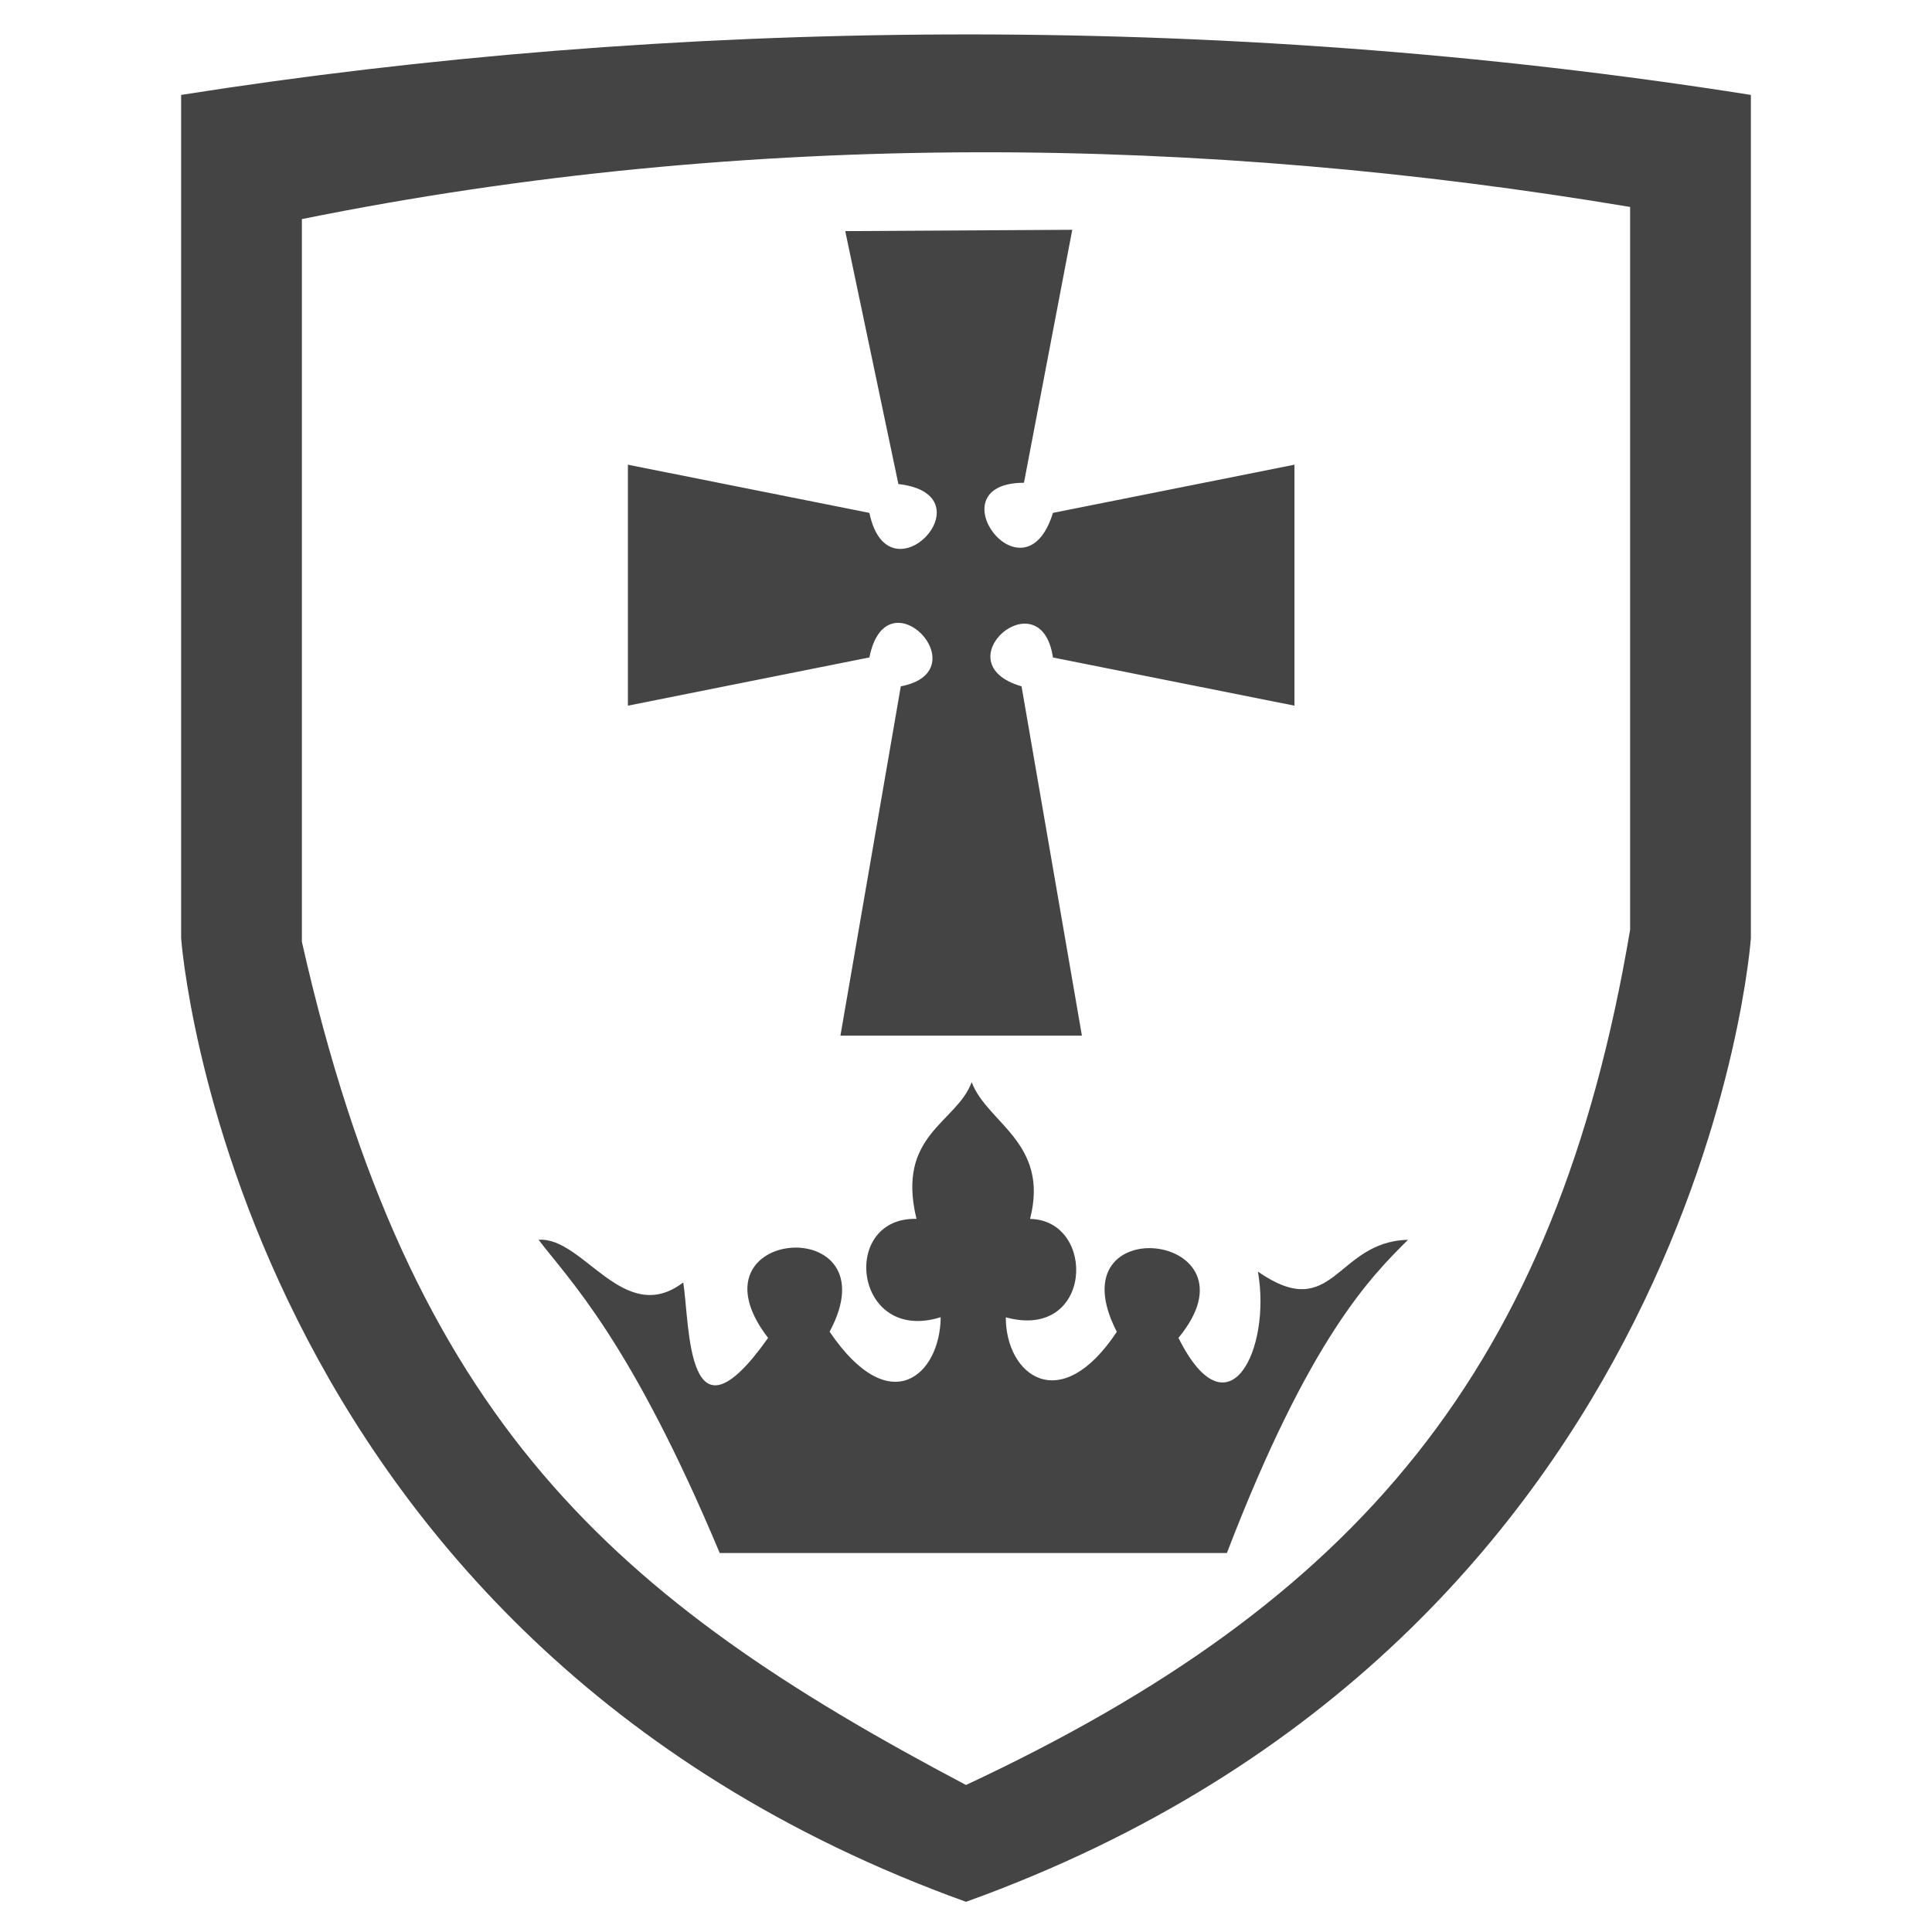
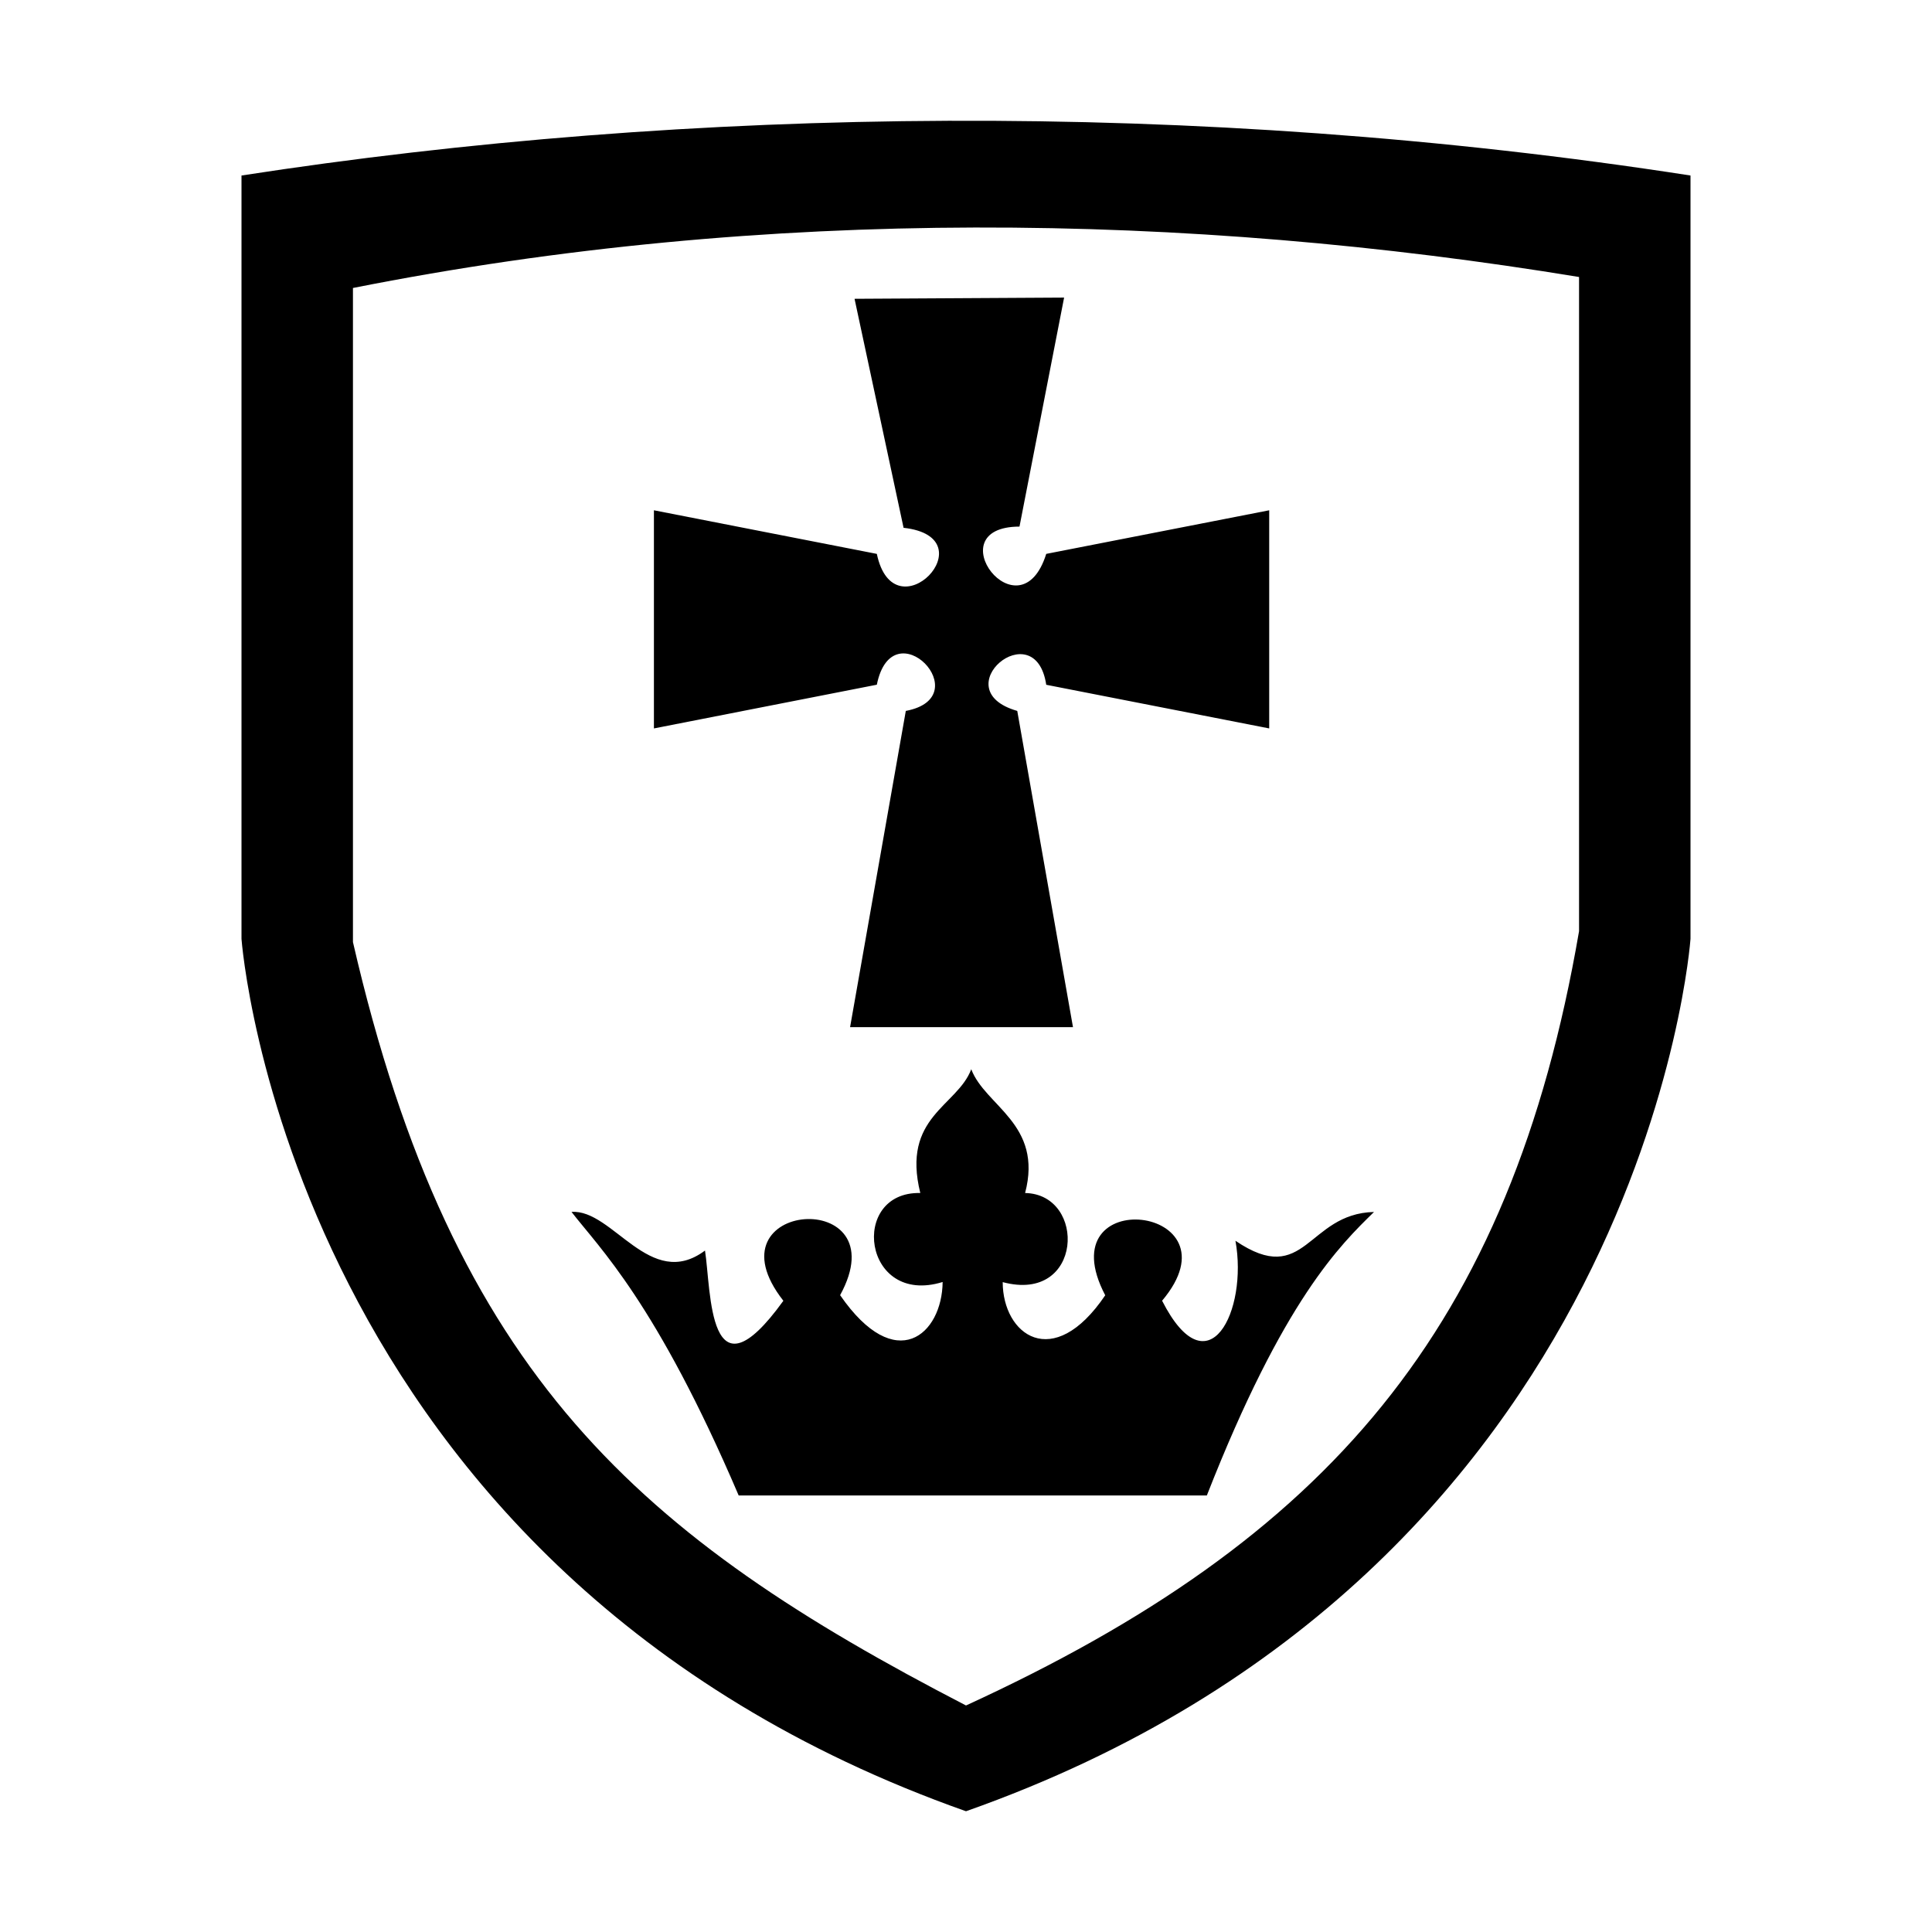
- <svg xmlns="http://www.w3.org/2000/svg" version="1.1" width="32" height="32" viewBox="0 0 32 32">
-   <path fill="#444" d="M14 3.828l0.88 4.189c1.542 0.178-0.167 1.988-0.48 0.478l-4-0.798v3.991l4-0.799c0.283-1.424 1.842 0.225 0.52 0.479l-1 5.786h4l-1-5.786c-1.336-0.39 0.322-1.815 0.52-0.478l4 0.798v-3.991l-4 0.798c-0.476 1.544-1.992-0.496-0.48-0.499l0.8-4.19z" />
-   <path fill="#444" d="M3 1.572v13.967c0 0 0.82 11.572 13 15.961 12.2-4.389 13-15.961 13-15.961v-13.967c-8.884-1.405-17.971-1.265-26 0zM27 3.428v11.971c-1.229 7.288-4.521 11.135-11 14.166-5.837-3.079-9.207-6.020-11-13.967v-11.969c7.44-1.507 14.993-1.377 22-0.201z" />
-   <path fill="#444" d="M16.094 17.924c-0.251 0.679-1.254 0.866-0.914 2.264-1.28-0.029-1.034 2.079 0.401 1.629-0.009 0.958-0.84 1.717-1.84 0.24 1.072-1.997-2.438-1.743-1.019 0.103-1.356 1.919-1.293-0.192-1.405-0.919-0.984 0.749-1.655-0.763-2.396-0.706 0.5 0.659 1.519 1.656 3 5.188h8.4c1.379-3.591 2.4-4.589 3-5.188-1.202 0.029-1.225 1.401-2.486 0.527 0.227 1.282-0.489 2.756-1.316 1.097 1.446-1.749-2.083-2.163-1.021-0.1-0.939 1.416-1.839 0.719-1.839-0.24 1.444 0.394 1.511-1.608 0.402-1.63 0.325-1.265-0.715-1.588-0.967-2.266z" />
+ <svg xmlns="http://www.w3.org/2000/svg" width="32" height="32" viewBox="0 0 32 32">
+   <path d="M16.087 17.71c-.232.615-1.158.784-.844 2.05-1.181-.027-.954 1.882.37 1.474-.008.868-.775 1.555-1.698.218.99-1.808-2.25-1.578-.94.093-1.253 1.737-1.194-.174-1.298-.832-.908.678-1.527-.69-2.211-.64.461.597 1.402 1.5 2.769 4.697h7.754c1.273-3.25 2.215-4.154 2.769-4.696-1.11.026-1.13 1.268-2.295.477.21 1.16-.451 2.495-1.215.993 1.335-1.583-1.922-1.958-.942-.09-.867 1.281-1.698.65-1.698-.218 1.333.357 1.395-1.456.371-1.476.3-1.145-.66-1.437-.892-2.05zM4 2.907v12.644S4.757 26.027 16 30c11.262-3.973 12-14.449 12-14.449V2.907c-8.2-1.272-16.589-1.145-24 0zm22.154 1.68v10.837C25.019 22.022 21.98 25.504 16 28.248c-5.388-2.787-8.499-5.45-10.154-12.644V4.77c6.868-1.364 13.84-1.246 20.308-.182zm-12 .362l.812 3.793c1.424.16-.154 1.8-.443.432l-3.692-.722v3.613l3.692-.724c.261-1.289 1.7.204.48.434l-.923 5.238h3.692l-.923-5.238c-1.233-.353.297-1.643.48-.433l3.693.723V8.452l-3.693.722c-.44 1.398-1.839-.449-.443-.452l.739-3.793z" />
</svg>
